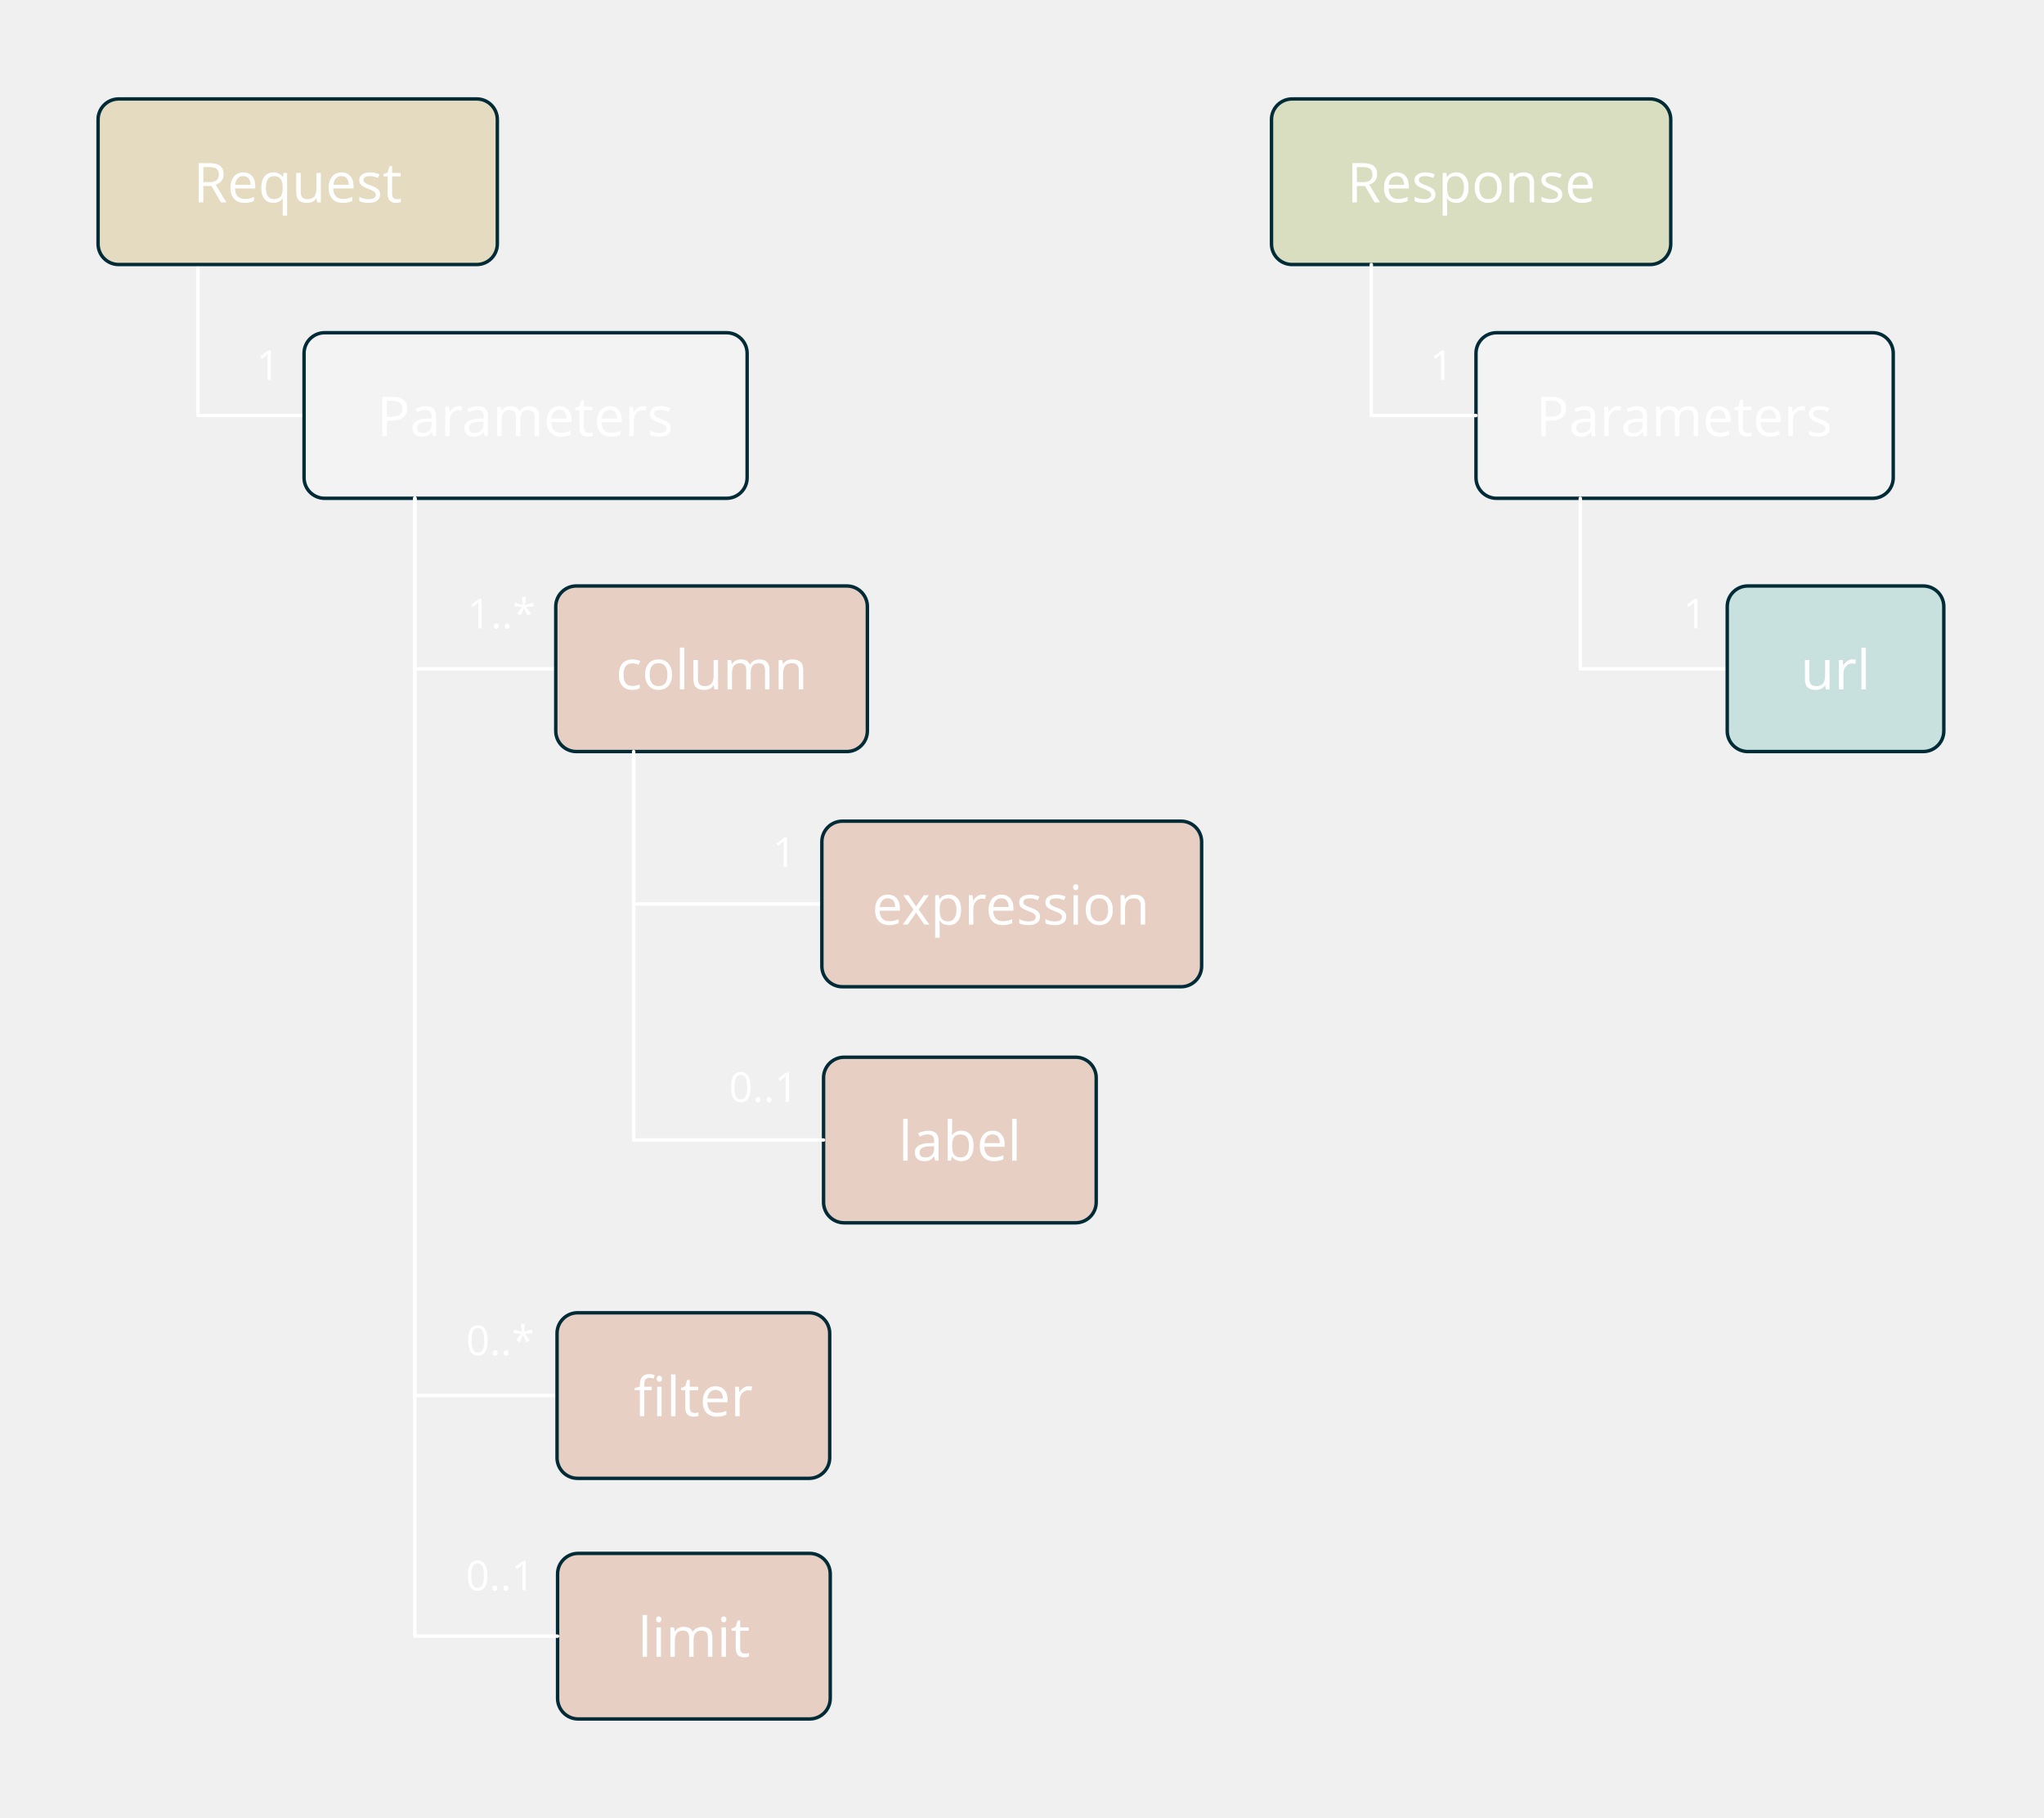
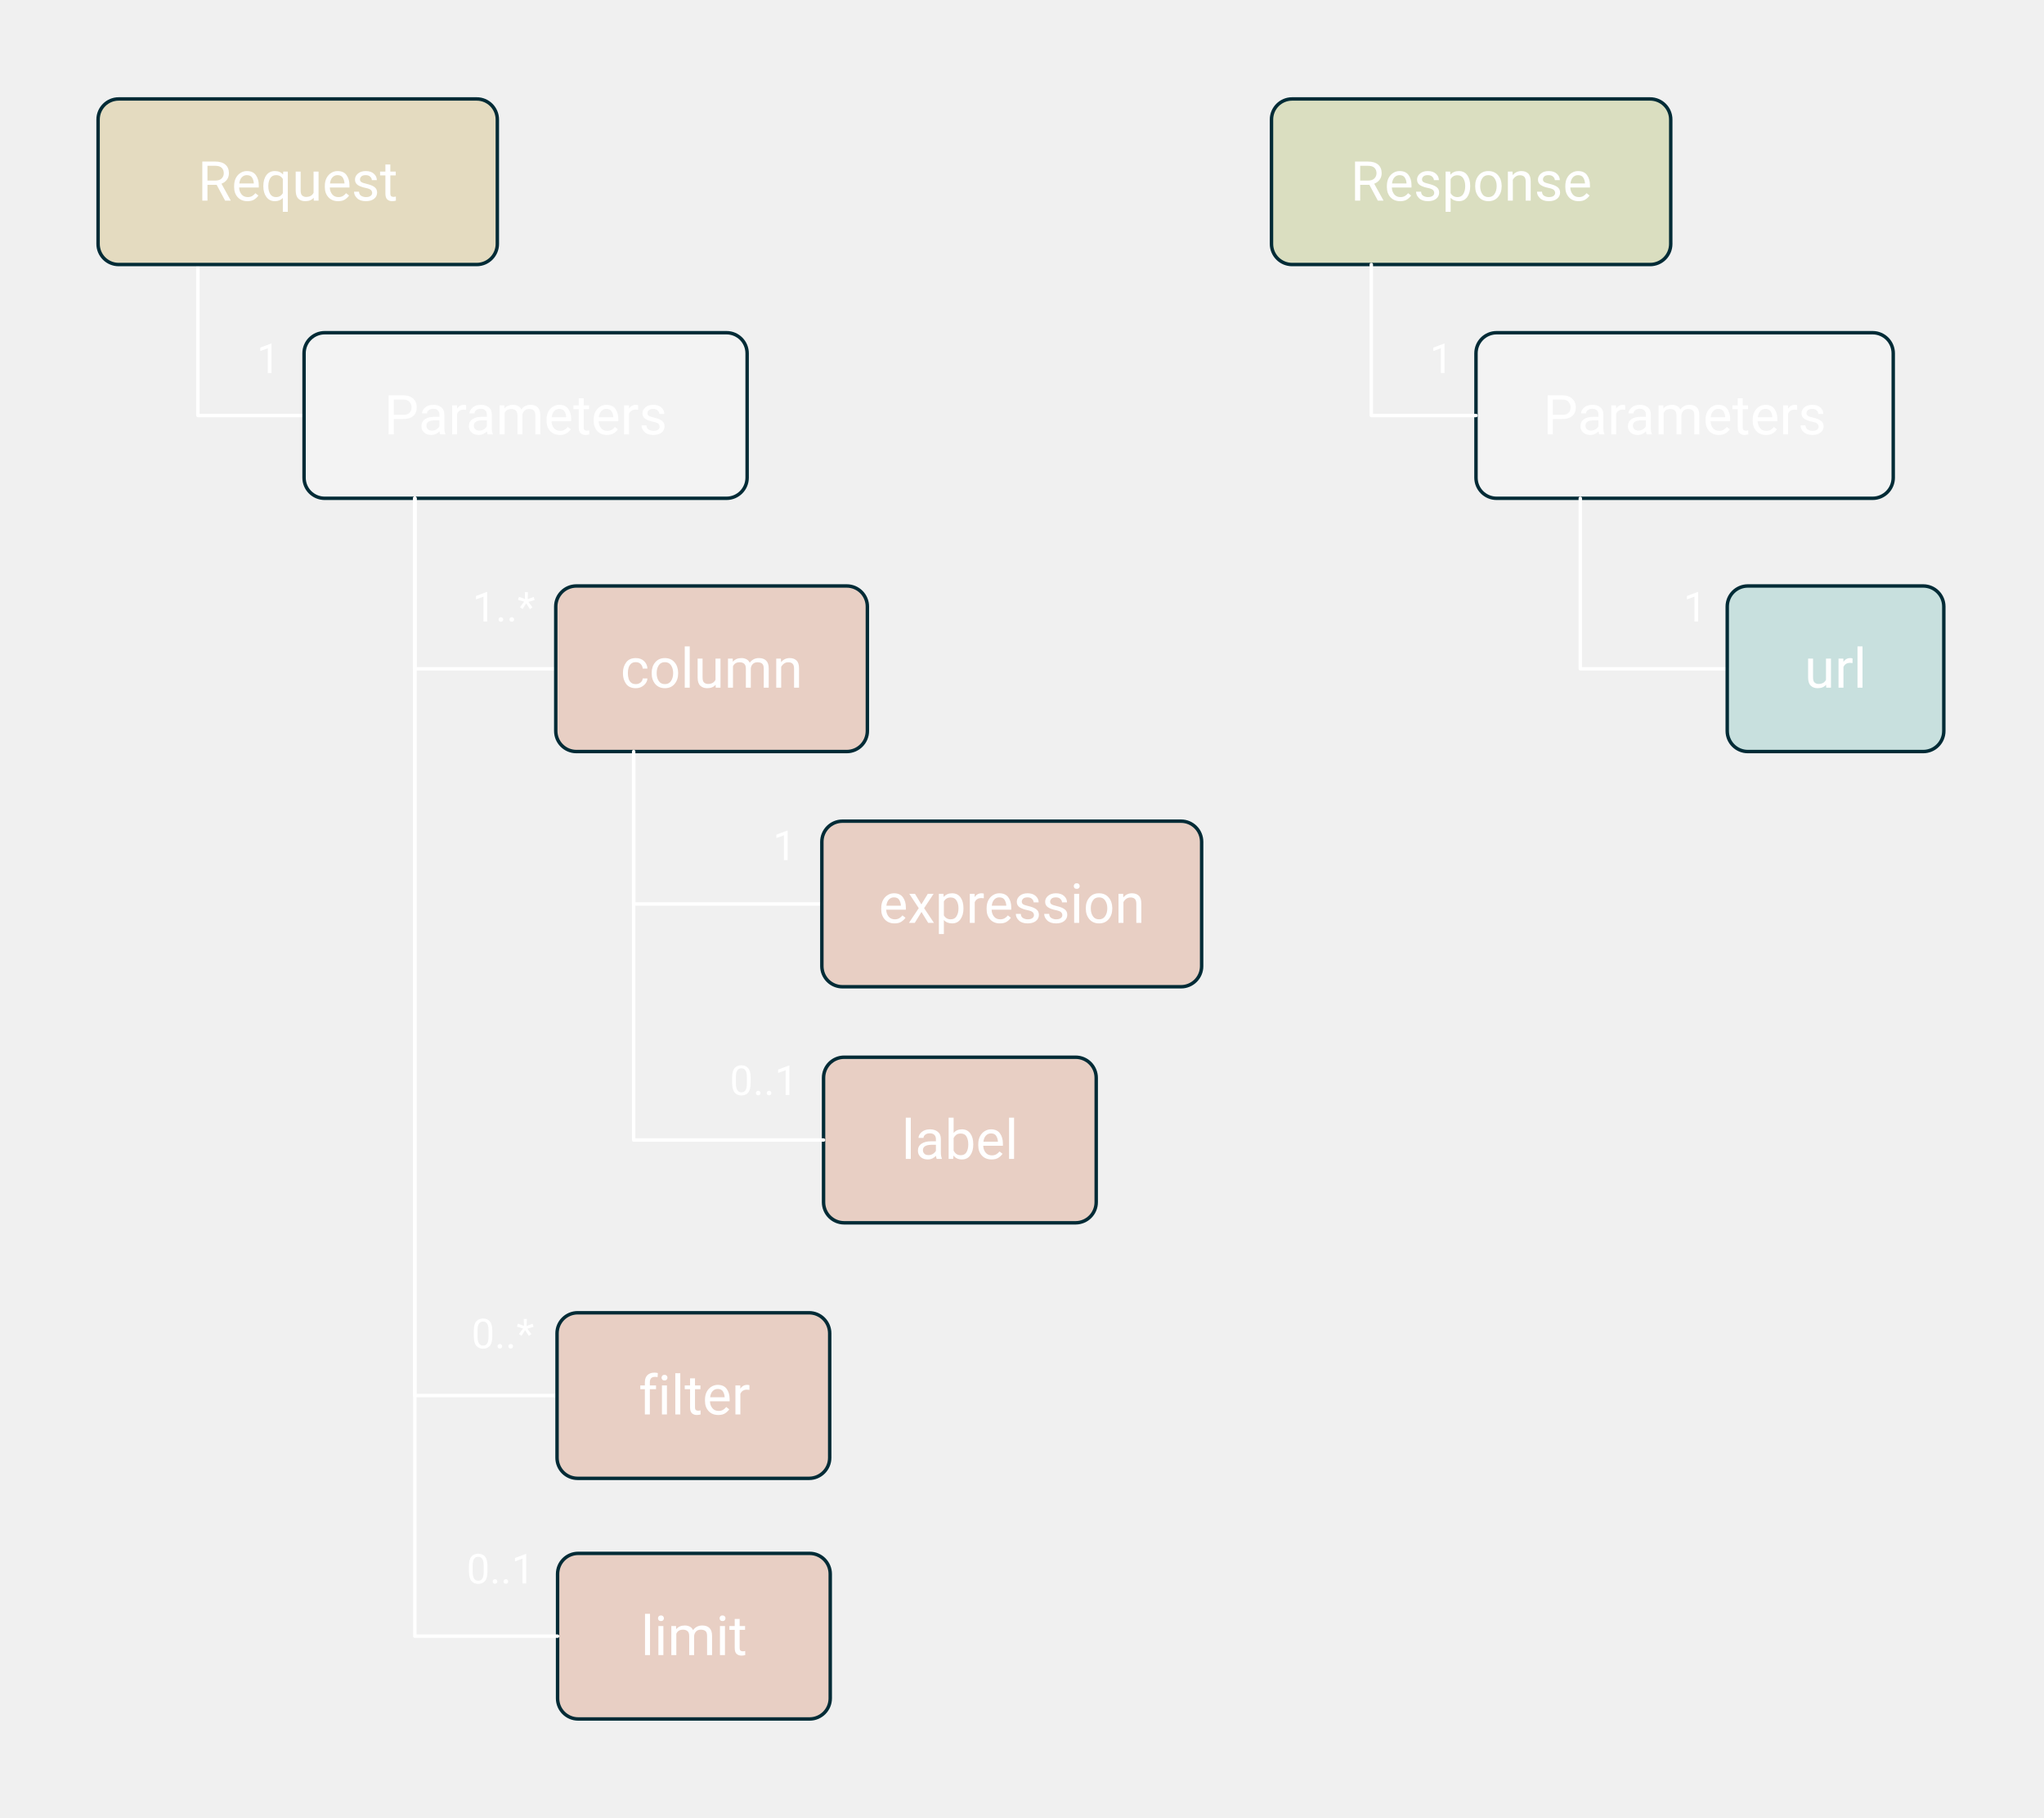
<svg xmlns="http://www.w3.org/2000/svg" version="1.1" viewBox="802 1689 595 529" width="595" height="529">
  <defs />
-   <g id="Canvas_extract_Operation_(no_text)_(dark)" stroke="none" stroke-dasharray="none" fill-opacity="1" fill="none" stroke-opacity="1">
+   <g id="Canvas_extract_Operation_(no_text)_(dark)" fill-opacity="1" stroke="none" stroke-opacity="1" stroke-dasharray="none" fill="none">
    <g id="Canvas_extract_Operation_(no_text)_(dark)_Layer_1">
      <g id="Line_21">
        <path d="M 859.606 1765.984 L 859.606 1809.921 L 890.509 1809.921" stroke="white" stroke-linecap="round" stroke-linejoin="round" stroke-width="1" />
      </g>
      <g id="Graphic_2">
        <path d="M 836.551 1717.795 L 940.772 1717.795 C 944.085 1717.795 946.772 1720.482 946.772 1723.795 L 946.772 1759.984 C 946.772 1763.298 944.085 1765.984 940.772 1765.984 L 836.551 1765.984 C 833.237 1765.984 830.551 1763.298 830.551 1759.984 L 830.551 1723.795 C 830.551 1720.482 833.237 1717.795 836.551 1717.795 Z" fill="#b58900" fill-opacity=".2" />
        <path d="M 836.551 1717.795 L 940.772 1717.795 C 944.085 1717.795 946.772 1720.482 946.772 1723.795 L 946.772 1759.984 C 946.772 1763.298 944.085 1765.984 940.772 1765.984 L 836.551 1765.984 C 833.237 1765.984 830.551 1763.298 830.551 1759.984 L 830.551 1723.795 C 830.551 1720.482 833.237 1717.795 836.551 1717.795 Z" stroke="#012b36" stroke-linecap="round" stroke-linejoin="round" stroke-width="1" />
-         <text transform="translate(835.5512 1730.89)" fill="white">
-           <tspan font-family="Open Sans" font-size="16" fill="white" x="22.724" y="17">Request
+         <text transform="translate(835.5512 1732.39)" fill="white">
+           <tspan font-family="Roboto, sans-serif" font-size="16" fill="white" x="24.013" y="15">Request
          </tspan>
        </text>
      </g>
      <g id="Graphic_20">
        <path d="M 896.509 1785.827 L 1013.486 1785.827 C 1016.799 1785.827 1019.486 1788.513 1019.486 1791.827 L 1019.486 1828.016 C 1019.486 1831.33 1016.799 1834.016 1013.486 1834.016 L 896.509 1834.016 C 893.196 1834.016 890.509 1831.33 890.509 1828.016 L 890.509 1791.827 C 890.509 1788.513 893.196 1785.827 896.509 1785.827 Z" fill="white" fill-opacity=".2" />
        <path d="M 896.509 1785.827 L 1013.486 1785.827 C 1016.799 1785.827 1019.486 1788.513 1019.486 1791.827 L 1019.486 1828.016 C 1019.486 1831.33 1016.799 1834.016 1013.486 1834.016 L 896.509 1834.016 C 893.196 1834.016 890.509 1831.33 890.509 1828.016 L 890.509 1791.827 C 890.509 1788.513 893.196 1785.827 896.509 1785.827 Z" stroke="#012b36" stroke-linecap="round" stroke-linejoin="round" stroke-width="1" />
-         <text transform="translate(895.5092 1798.921)" fill="white">
-           <tspan font-family="Open Sans" font-size="16" fill="white" x="16.191" y="17">Parameters
+         <text transform="translate(895.5092 1800.421)" fill="white">
+           <tspan font-family="Roboto, sans-serif" font-size="16" fill="white" x="18.297" y="15">Parameters
          </tspan>
        </text>
      </g>
      <g id="Graphic_32">
        <path d="M 1178.126 1717.795 L 1282.347 1717.795 C 1285.66 1717.795 1288.347 1720.482 1288.347 1723.795 L 1288.347 1759.984 C 1288.347 1763.298 1285.66 1765.984 1282.347 1765.984 L 1178.126 1765.984 C 1174.812 1765.984 1172.126 1763.298 1172.126 1759.984 L 1172.126 1723.795 C 1172.126 1720.482 1174.812 1717.795 1178.126 1717.795 Z" fill="#859901" fill-opacity=".2" />
        <path d="M 1178.126 1717.795 L 1282.347 1717.795 C 1285.66 1717.795 1288.347 1720.482 1288.347 1723.795 L 1288.347 1759.984 C 1288.347 1763.298 1285.66 1765.984 1282.347 1765.984 L 1178.126 1765.984 C 1174.812 1765.984 1172.126 1763.298 1172.126 1759.984 L 1172.126 1723.795 C 1172.126 1720.482 1174.812 1717.795 1178.126 1717.795 Z" stroke="#012b36" stroke-linecap="round" stroke-linejoin="round" stroke-width="1" />
-         <text transform="translate(1177.126 1730.89)" fill="white">
-           <tspan font-family="Open Sans" font-size="16" fill="white" x="16.95" y="17">Response
+         <text transform="translate(1177.126 1732.39)" fill="white">
+           <tspan font-family="Roboto, sans-serif" font-size="16" fill="white" x="17.993" y="15">Response
          </tspan>
        </text>
      </g>
      <g id="Graphic_33">
        <path d="M 1237.654 1785.827 L 1347.113 1785.827 C 1350.427 1785.827 1353.113 1788.513 1353.113 1791.827 L 1353.113 1828.016 C 1353.113 1831.33 1350.427 1834.016 1347.113 1834.016 L 1237.654 1834.016 C 1234.34 1834.016 1231.654 1831.33 1231.654 1828.016 L 1231.654 1791.827 C 1231.654 1788.513 1234.34 1785.827 1237.654 1785.827 Z" fill="white" fill-opacity=".2" />
        <path d="M 1237.654 1785.827 L 1347.113 1785.827 C 1350.427 1785.827 1353.113 1788.513 1353.113 1791.827 L 1353.113 1828.016 C 1353.113 1831.33 1350.427 1834.016 1347.113 1834.016 L 1237.654 1834.016 C 1234.34 1834.016 1231.654 1831.33 1231.654 1828.016 L 1231.654 1791.827 C 1231.654 1788.513 1234.34 1785.827 1237.654 1785.827 Z" stroke="#012b36" stroke-linecap="round" stroke-linejoin="round" stroke-width="1" />
-         <text transform="translate(1236.654 1798.921)" fill="white">
-           <tspan font-family="Open Sans" font-size="16" fill="white" x="12.433" y="17">Parameters
+         <text transform="translate(1236.654 1800.421)" fill="white">
+           <tspan font-family="Roboto, sans-serif" font-size="16" fill="white" x="14.538" y="15">Parameters
          </tspan>
        </text>
      </g>
      <g id="Line_34">
        <path d="M 1201.181 1765.984 L 1201.181 1809.921 L 1231.654 1809.921" stroke="white" stroke-linecap="round" stroke-linejoin="round" stroke-width="1" />
      </g>
      <g id="Line_36">
        <path d="M 922.753 1834.016 L 922.753 1883.622 L 963.779 1883.622" stroke="white" stroke-linecap="round" stroke-linejoin="round" stroke-width="1" />
      </g>
      <g id="Line_38">
        <path d="M 986.457 1907.717 L 986.457 1952.071 L 1041.24 1952.071" stroke="white" stroke-linecap="round" stroke-linejoin="round" stroke-width="1" />
      </g>
      <g id="Graphic_44">
-         <text transform="translate(876.6478 1786.575)" fill="white">
-           <tspan font-family="Open Sans" font-size="12" fill="white" x="0" y="13">1</tspan>
+         <text transform="translate(876.7709 1786.575)" fill="white">
+           <tspan font-family="Roboto, sans-serif" font-size="12" fill="white" x="0" y="11">1</tspan>
        </text>
      </g>
      <g id="Graphic_46">
-         <text transform="translate(938.0041 1858.858)" fill="white">
-           <tspan font-family="Open Sans" font-size="12" fill="white" x="0" y="13">1..*</tspan>
+         <text transform="translate(939.5569 1858.858)" fill="white">
+           <tspan font-family="Roboto, sans-serif" font-size="12" fill="white" x="0" y="11">1..*
+           </tspan>
        </text>
      </g>
      <g id="Graphic_47">
-         <text transform="translate(1026.89 1928.307)" fill="white">
-           <tspan font-family="Open Sans" font-size="12" fill="white" x="0" y="13">1</tspan>
+         <text transform="translate(1027.013 1928.307)" fill="white">
+           <tspan font-family="Roboto, sans-serif" font-size="12" fill="white" x="0" y="11">1</tspan>
        </text>
      </g>
      <g id="Graphic_48">
        <text transform="translate(1218.228 1786.575)" fill="white">
-           <tspan font-family="Open Sans" font-size="12" fill="white" x="0" y="13">1</tspan>
+           <tspan font-family="Roboto, sans-serif" font-size="12" fill="white" x="0" y="11">1</tspan>
        </text>
      </g>
      <g id="Graphic_35">
        <path d="M 969.779 1859.528 L 1048.488 1859.528 C 1051.802 1859.528 1054.488 1862.214 1054.488 1865.528 L 1054.488 1901.717 C 1054.488 1905.03 1051.802 1907.717 1048.488 1907.717 L 969.779 1907.717 C 966.466 1907.717 963.779 1905.03 963.779 1901.717 L 963.779 1865.528 C 963.779 1862.214 966.466 1859.528 969.779 1859.528 Z" fill="#cb4b16" fill-opacity=".2" />
        <path d="M 969.779 1859.528 L 1048.488 1859.528 C 1051.802 1859.528 1054.488 1862.214 1054.488 1865.528 L 1054.488 1901.717 C 1054.488 1905.03 1051.802 1907.717 1048.488 1907.717 L 969.779 1907.717 C 966.466 1907.717 963.779 1905.03 963.779 1901.717 L 963.779 1865.528 C 963.779 1862.214 966.466 1859.528 969.779 1859.528 Z" stroke="#012b36" stroke-linecap="round" stroke-linejoin="round" stroke-width="1" />
-         <text transform="translate(968.7795 1872.622)" fill="white">
-           <tspan font-family="Open Sans" font-size="16" fill="white" x="12.472" y="17">column
+         <text transform="translate(968.7795 1874.122)" fill="white">
+           <tspan font-family="Roboto, sans-serif" font-size="16" fill="white" x="13.827" y="15">column
          </tspan>
        </text>
      </g>
      <g id="Graphic_37">
        <path d="M 1047.24 1927.976 L 1145.791 1927.976 C 1149.105 1927.976 1151.791 1930.663 1151.791 1933.976 L 1151.791 1970.165 C 1151.791 1973.479 1149.105 1976.165 1145.791 1976.165 L 1047.24 1976.165 C 1043.926 1976.165 1041.24 1973.479 1041.24 1970.165 L 1041.24 1933.976 C 1041.24 1930.663 1043.926 1927.976 1047.24 1927.976 Z" fill="#cb4b16" fill-opacity=".2" />
        <path d="M 1047.24 1927.976 L 1145.791 1927.976 C 1149.105 1927.976 1151.791 1930.663 1151.791 1933.976 L 1151.791 1970.165 C 1151.791 1973.479 1149.105 1976.165 1145.791 1976.165 L 1047.24 1976.165 C 1043.926 1976.165 1041.24 1973.479 1041.24 1970.165 L 1041.24 1933.976 C 1041.24 1930.663 1043.926 1927.976 1047.24 1927.976 Z" stroke="#012b36" stroke-linecap="round" stroke-linejoin="round" stroke-width="1" />
-         <text transform="translate(1046.24 1941.071)" fill="white">
-           <tspan font-family="Open Sans" font-size="16" fill="white" x="9.576" y="17">expression
+         <text transform="translate(1046.24 1942.571)" fill="white">
+           <tspan font-family="Roboto, sans-serif" font-size="16" fill="white" x="11.545" y="15">expression
          </tspan>
        </text>
      </g>
      <g id="Graphic_49">
        <path d="M 1047.732 1996.673 L 1115.102 1996.673 C 1118.416 1996.673 1121.102 1999.36 1121.102 2002.673 L 1121.102 2038.862 C 1121.102 2042.176 1118.416 2044.862 1115.102 2044.862 L 1047.732 2044.862 C 1044.419 2044.862 1041.732 2042.176 1041.732 2038.862 L 1041.732 2002.673 C 1041.732 1999.36 1044.419 1996.673 1047.732 1996.673 Z" fill="#cb4b16" fill-opacity=".2" />
        <path d="M 1047.732 1996.673 L 1115.102 1996.673 C 1118.416 1996.673 1121.102 1999.36 1121.102 2002.673 L 1121.102 2038.862 C 1121.102 2042.176 1118.416 2044.862 1115.102 2044.862 L 1047.732 2044.862 C 1044.419 2044.862 1041.732 2042.176 1041.732 2038.862 L 1041.732 2002.673 C 1041.732 1999.36 1044.419 1996.673 1047.732 1996.673 Z" stroke="#012b36" stroke-linecap="round" stroke-linejoin="round" stroke-width="1" />
-         <text transform="translate(1046.732 2009.768)" fill="white">
-           <tspan font-family="Open Sans" font-size="16" fill="white" x="16.814" y="17">label
+         <text transform="translate(1046.732 2011.268)" fill="white">
+           <tspan font-family="Roboto, sans-serif" font-size="16" fill="white" x="17.724" y="15">label
          </tspan>
        </text>
      </g>
      <g id="Line_50">
        <path d="M 986.457 1907.717 L 986.457 2020.768 L 1041.732 2020.768" stroke="white" stroke-linecap="round" stroke-linejoin="round" stroke-width="1" />
      </g>
      <g id="Graphic_51">
-         <text transform="translate(1014.216 1996.673)" fill="white">
-           <tspan font-family="Open Sans" font-size="12" fill="white" x="0" y="13">0..1</tspan>
+         <text transform="translate(1014.45 1996.673)" fill="white">
+           <tspan font-family="Roboto, sans-serif" font-size="12" fill="white" x="0" y="11">0..1
+           </tspan>
        </text>
      </g>
      <g id="Line_103">
        <path d="M 1262.018 1834.016 L 1262.018 1883.622 L 1304.791 1883.622" stroke="white" stroke-linecap="round" stroke-linejoin="round" stroke-width="1" />
      </g>
      <g id="Graphic_102">
-         <text transform="translate(1291.929 1858.858)" fill="white">
-           <tspan font-family="Open Sans" font-size="12" fill="white" x="0" y="13">1</tspan>
+         <text transform="translate(1292.052 1858.858)" fill="white">
+           <tspan font-family="Roboto, sans-serif" font-size="12" fill="white" x="0" y="11">1</tspan>
        </text>
      </g>
      <g id="Graphic_101">
        <path d="M 1310.791 1859.528 L 1361.838 1859.528 C 1365.151 1859.528 1367.838 1862.214 1367.838 1865.528 L 1367.838 1901.717 C 1367.838 1905.03 1365.151 1907.717 1361.838 1907.717 L 1310.791 1907.717 C 1307.477 1907.717 1304.791 1905.03 1304.791 1901.717 L 1304.791 1865.528 C 1304.791 1862.214 1307.477 1859.528 1310.791 1859.528 Z" fill="#2aa198" fill-opacity=".2" />
        <path d="M 1310.791 1859.528 L 1361.838 1859.528 C 1365.151 1859.528 1367.838 1862.214 1367.838 1865.528 L 1367.838 1901.717 C 1367.838 1905.03 1365.151 1907.717 1361.838 1907.717 L 1310.791 1907.717 C 1307.477 1907.717 1304.791 1905.03 1304.791 1901.717 L 1304.791 1865.528 C 1304.791 1862.214 1307.477 1859.528 1310.791 1859.528 Z" stroke="#012b36" stroke-linecap="round" stroke-linejoin="round" stroke-width="1" />
-         <text transform="translate(1309.791 1872.622)" fill="white">
-           <tspan font-family="Open Sans" font-size="16" fill="white" x="16.328" y="17">url
+         <text transform="translate(1309.791 1874.122)" fill="white">
+           <tspan font-family="Roboto, sans-serif" font-size="16" fill="white" x="17.465" y="15">url
          </tspan>
        </text>
      </g>
      <g id="Line_108">
        <path d="M 922.753 1834.016 L 922.753 2095.134 L 964.152 2095.134" stroke="white" stroke-linecap="round" stroke-linejoin="round" stroke-width="1" />
      </g>
      <g id="Graphic_105">
-         <text transform="translate(937.6922 2070.37)" fill="white">
-           <tspan font-family="Open Sans" font-size="12" fill="white" x="0" y="13">0..*</tspan>
+         <text transform="translate(939.2449 2070.37)" fill="white">
+           <tspan font-family="Roboto, sans-serif" font-size="12" fill="white" x="0" y="11">0..*
+           </tspan>
        </text>
      </g>
      <g id="Graphic_104">
        <path d="M 970.152 2071.039 L 1037.523 2071.039 C 1040.836 2071.039 1043.523 2073.726 1043.523 2077.039 L 1043.523 2113.228 C 1043.523 2116.542 1040.836 2119.228 1037.523 2119.228 L 970.152 2119.228 C 966.839 2119.228 964.152 2116.542 964.152 2113.228 L 964.152 2077.039 C 964.152 2073.726 966.839 2071.039 970.152 2071.039 Z" fill="#cb4b16" fill-opacity=".2" />
        <path d="M 970.152 2071.039 L 1037.523 2071.039 C 1040.836 2071.039 1043.523 2073.726 1043.523 2077.039 L 1043.523 2113.228 C 1043.523 2116.542 1040.836 2119.228 1037.523 2119.228 L 970.152 2119.228 C 966.839 2119.228 964.152 2116.542 964.152 2113.228 L 964.152 2077.039 C 964.152 2073.726 966.839 2071.039 970.152 2071.039 Z" stroke="#012b36" stroke-linecap="round" stroke-linejoin="round" stroke-width="1" />
-         <text transform="translate(969.1524 2084.134)" fill="white">
-           <tspan font-family="Open Sans" font-size="16" fill="white" x="17.341" y="17">filter
+         <text transform="translate(969.1524 2085.634)" fill="white">
+           <tspan font-family="Roboto, sans-serif" font-size="16" fill="white" x="18.755" y="15">filter
          </tspan>
        </text>
      </g>
      <g id="Graphic_110">
-         <text transform="translate(937.5984 2138.819)" fill="white">
-           <tspan font-family="Open Sans" font-size="12" fill="white" x="0" y="13">0..1</tspan>
+         <text transform="translate(937.8328 2138.819)" fill="white">
+           <tspan font-family="Roboto, sans-serif" font-size="12" fill="white" x="0" y="11">0..1
+           </tspan>
        </text>
      </g>
      <g id="Graphic_109">
        <path d="M 970.311 2141.063 L 1037.681 2141.063 C 1040.994 2141.063 1043.681 2143.749 1043.681 2147.063 L 1043.681 2183.252 C 1043.681 2186.566 1040.994 2189.252 1037.681 2189.252 L 970.311 2189.252 C 966.997 2189.252 964.311 2186.566 964.311 2183.252 L 964.311 2147.063 C 964.311 2143.749 966.997 2141.063 970.311 2141.063 Z" fill="#cb4b16" fill-opacity=".2" />
        <path d="M 970.311 2141.063 L 1037.681 2141.063 C 1040.994 2141.063 1043.681 2143.749 1043.681 2147.063 L 1043.681 2183.252 C 1043.681 2186.566 1040.994 2189.252 1037.681 2189.252 L 970.311 2189.252 C 966.997 2189.252 964.311 2186.566 964.311 2183.252 L 964.311 2147.063 C 964.311 2143.749 966.997 2141.063 970.311 2141.063 Z" stroke="#012b36" stroke-linecap="round" stroke-linejoin="round" stroke-width="1" />
-         <text transform="translate(969.3106 2154.157)" fill="white">
-           <tspan font-family="Open Sans" font-size="16" fill="white" x="18.369" y="17">limit
+         <text transform="translate(969.3106 2155.657)" fill="white">
+           <tspan font-family="Roboto, sans-serif" font-size="16" fill="white" x="19.236" y="15">limit
          </tspan>
        </text>
      </g>
      <g id="Line_113">
        <path d="M 922.753 1834.016 L 922.753 2165.157 L 964.311 2165.157" stroke="white" stroke-linecap="round" stroke-linejoin="round" stroke-width="1" />
      </g>
    </g>
  </g>
</svg>
